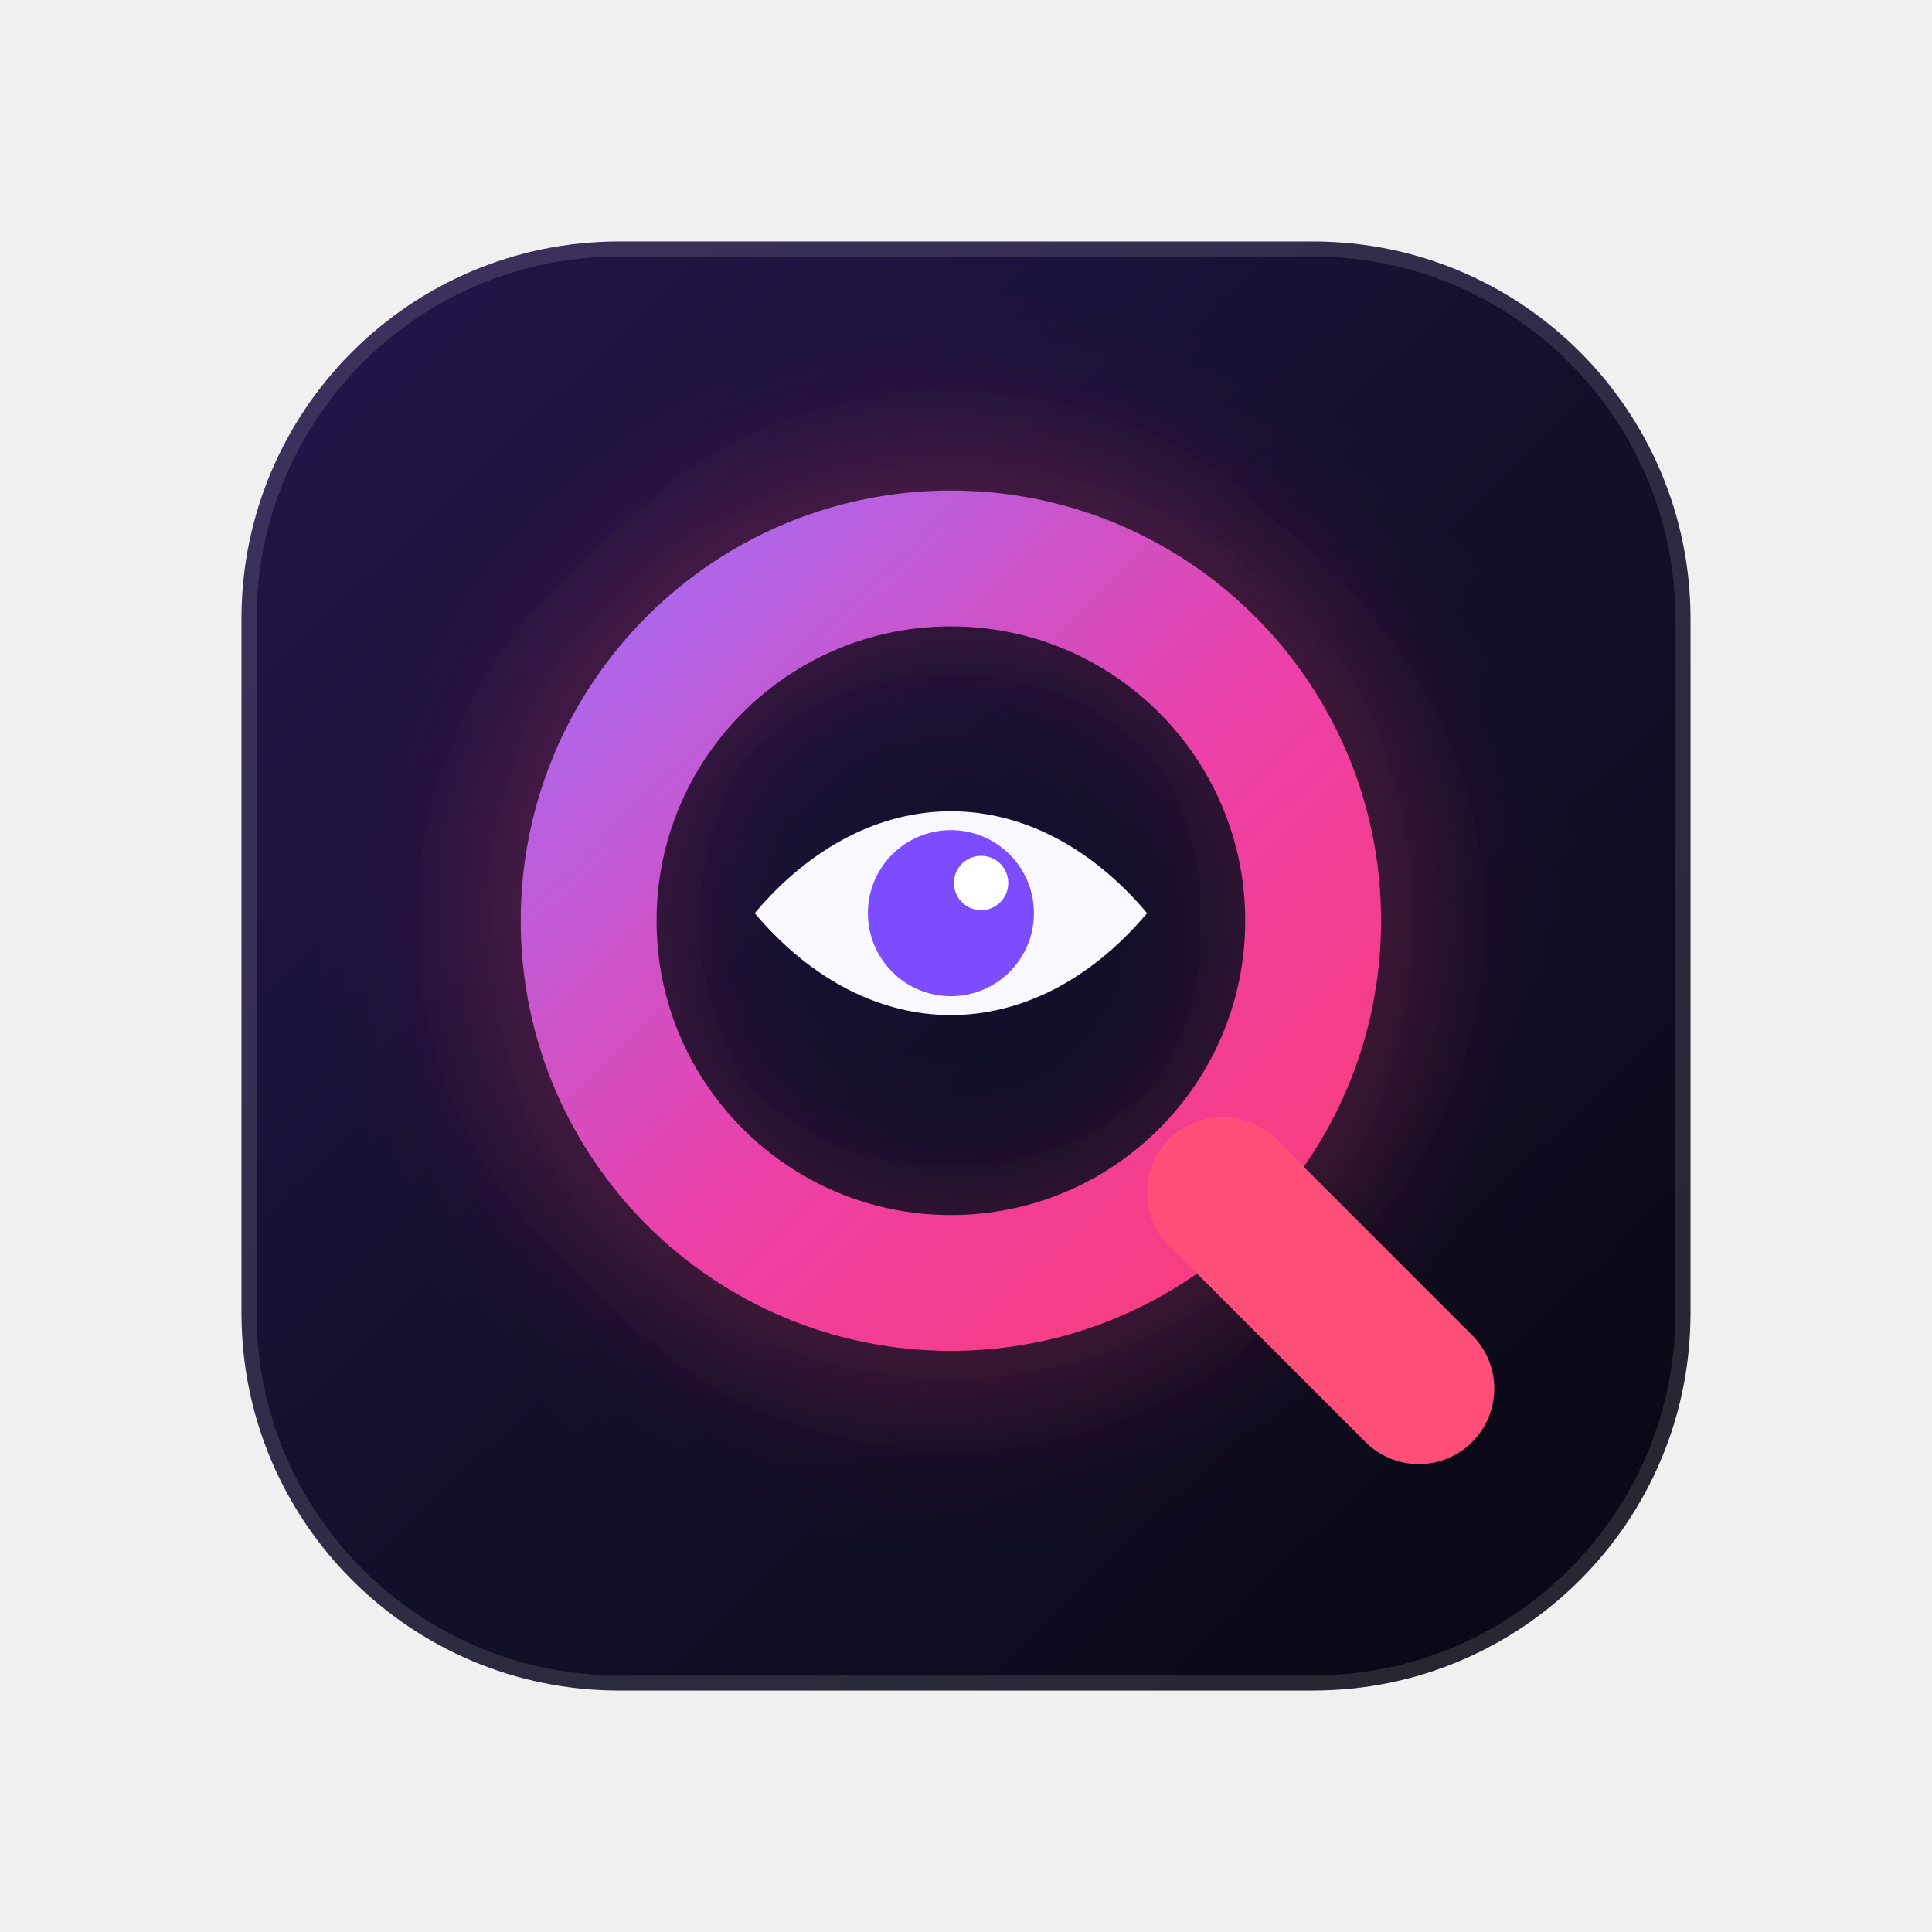
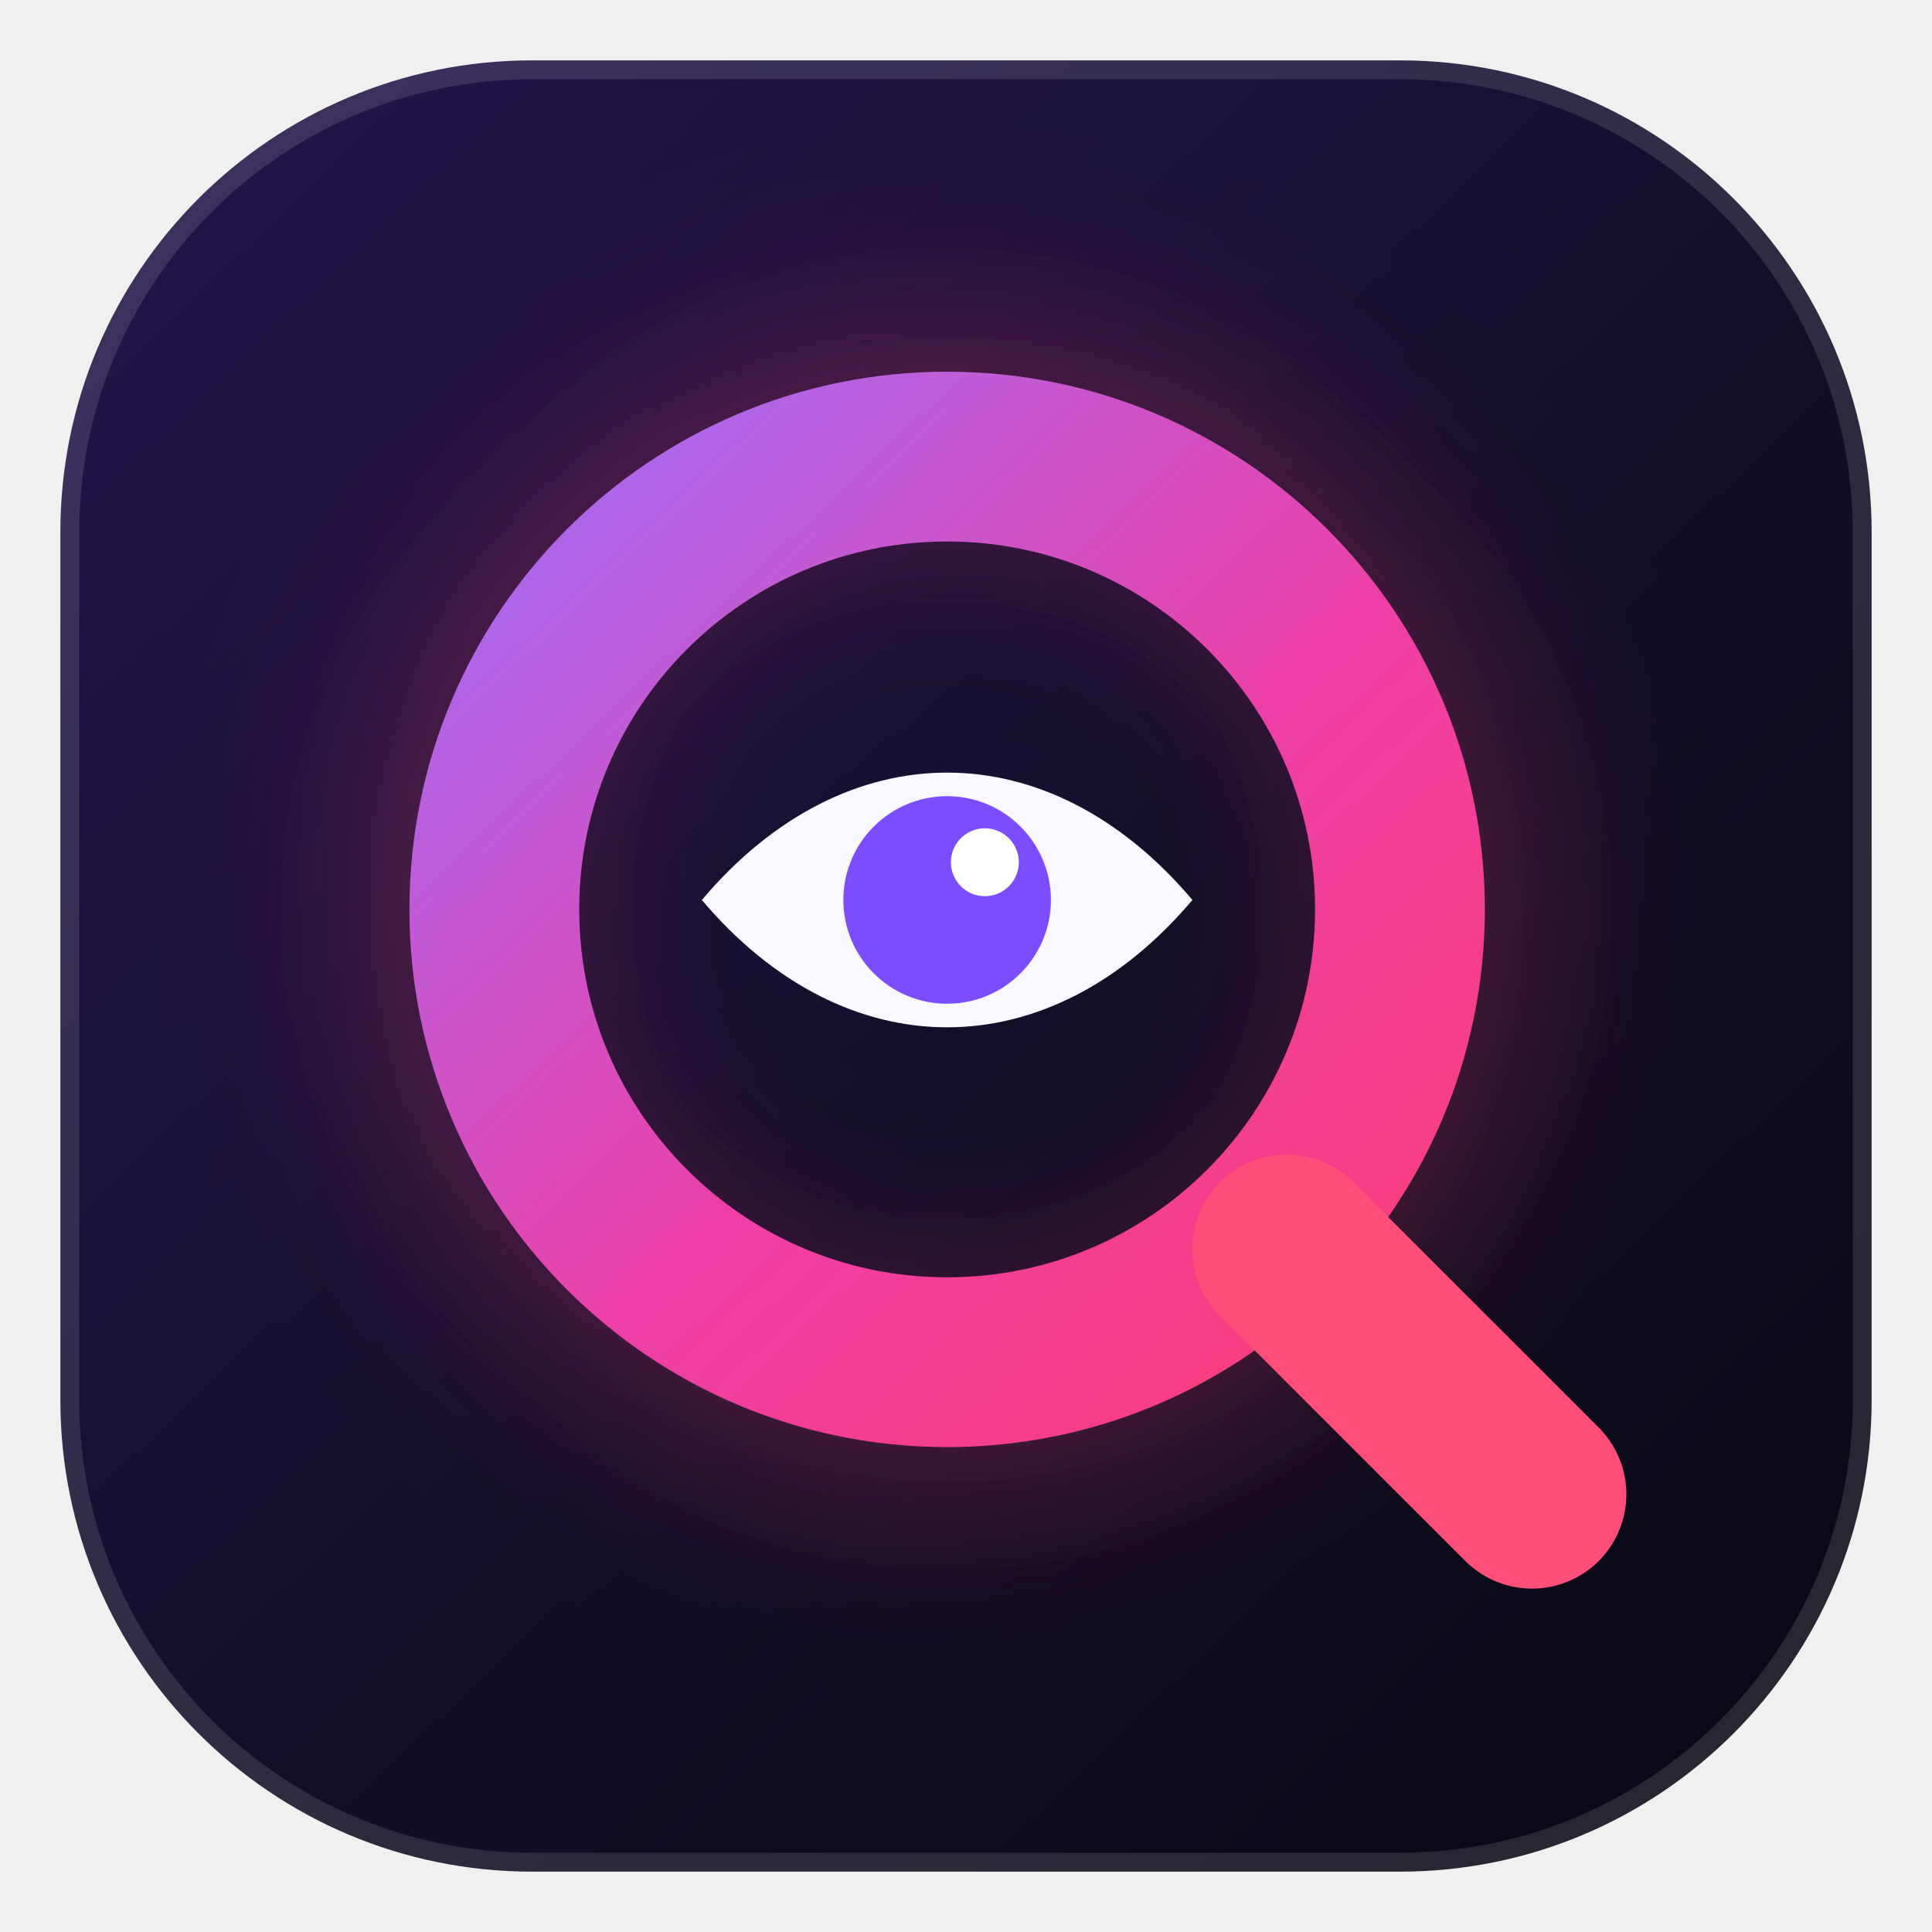
<svg xmlns="http://www.w3.org/2000/svg" width="128" height="128" viewBox="0 0 128 128">
  <defs>
    <linearGradient id="bg" x1="20" y1="18" x2="108" y2="110" gradientUnits="userSpaceOnUse">
      <stop stop-color="#24154A" />
      <stop offset="0.55" stop-color="#120F29" />
      <stop offset="1" stop-color="#090812" />
    </linearGradient>
    <linearGradient id="ring" x1="35" y1="34" x2="94" y2="96" gradientUnits="userSpaceOnUse">
      <stop stop-color="#9B72FF" />
      <stop offset="0.5" stop-color="#ED3FA6" />
      <stop offset="1" stop-color="#FF3D66" />
    </linearGradient>
    <filter id="glow" x="18" y="18" width="92" height="92" filterUnits="userSpaceOnUse">
      <feGaussianBlur stdDeviation="5" />
    </filter>
  </defs>
-   <rect x="16" y="16" width="96" height="96" rx="25" fill="url(#bg)" />
-   <rect x="16.5" y="16.5" width="95" height="95" rx="24.5" fill="none" stroke="#FFFFFF" stroke-opacity=".12" />
-   <circle cx="63" cy="61" r="26" fill="none" stroke="#FF3D77" stroke-opacity=".28" stroke-width="10" filter="url(#glow)" />
-   <circle cx="63" cy="61" r="24" fill="none" stroke="url(#ring)" stroke-width="9" />
-   <path d="M81 79L94 92" stroke="#FF4F79" stroke-width="10" stroke-linecap="round" />
-   <path d="M50 60.5c7.6-9 18.4-9 26 0-7.6 9-18.4 9-26 0Z" fill="#F9F7FF" />
-   <circle cx="63" cy="60.5" r="5.5" fill="#7C4DFF" />
-   <circle cx="65" cy="58.5" r="1.8" fill="white" />
+   <g transform="translate(64 64) scale(1.25) translate(-64 -64)">
+     <rect x="16" y="16" width="96" height="96" rx="25" fill="url(#bg)" />
+     <rect x="16.5" y="16.5" width="95" height="95" rx="24.5" fill="none" stroke="#FFFFFF" stroke-opacity=".12" />
+     <circle cx="63" cy="61" r="26" fill="none" stroke="#FF3D77" stroke-opacity=".28" stroke-width="10" filter="url(#glow)" />
+     <circle cx="63" cy="61" r="24" fill="none" stroke="url(#ring)" stroke-width="9" />
+     <path d="M81 79L94 92" stroke="#FF4F79" stroke-width="10" stroke-linecap="round" />
+     <path d="M50 60.5c7.6-9 18.4-9 26 0-7.6 9-18.4 9-26 0Z" fill="#F9F7FF" />
+     <circle cx="63" cy="60.5" r="5.5" fill="#7C4DFF" />
+     <circle cx="65" cy="58.5" r="1.8" fill="white" />
+   </g>
</svg>
